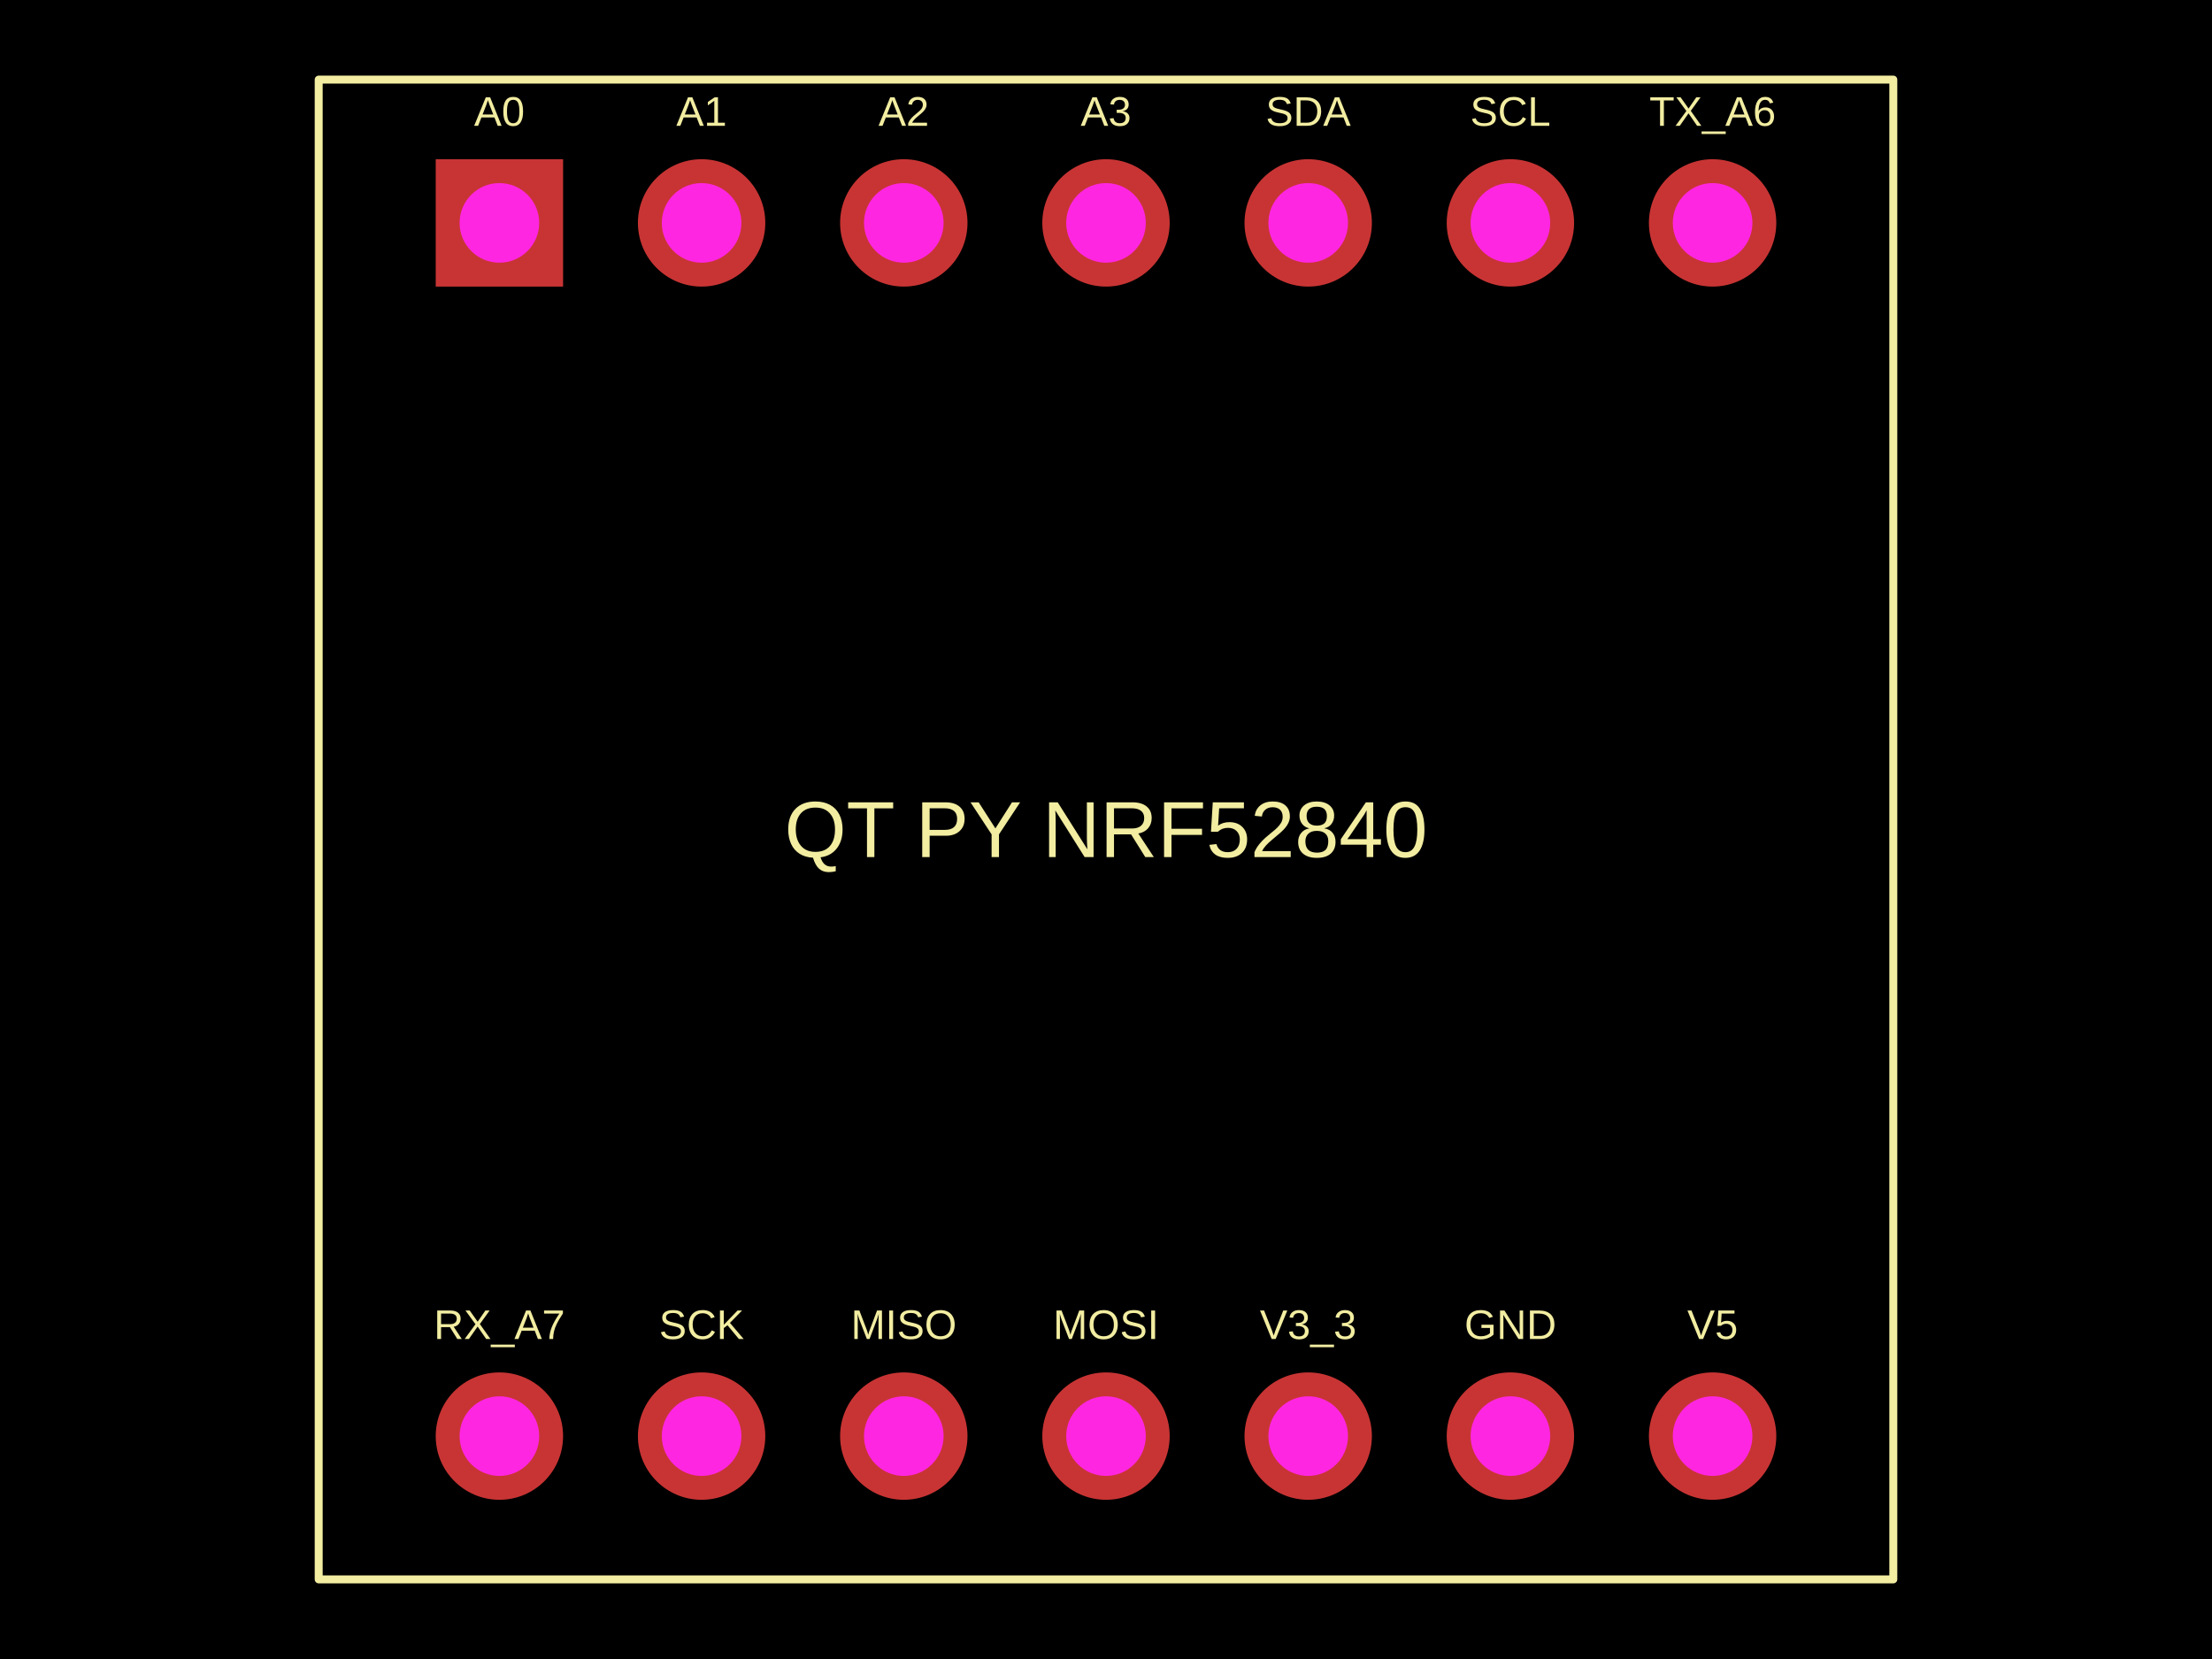
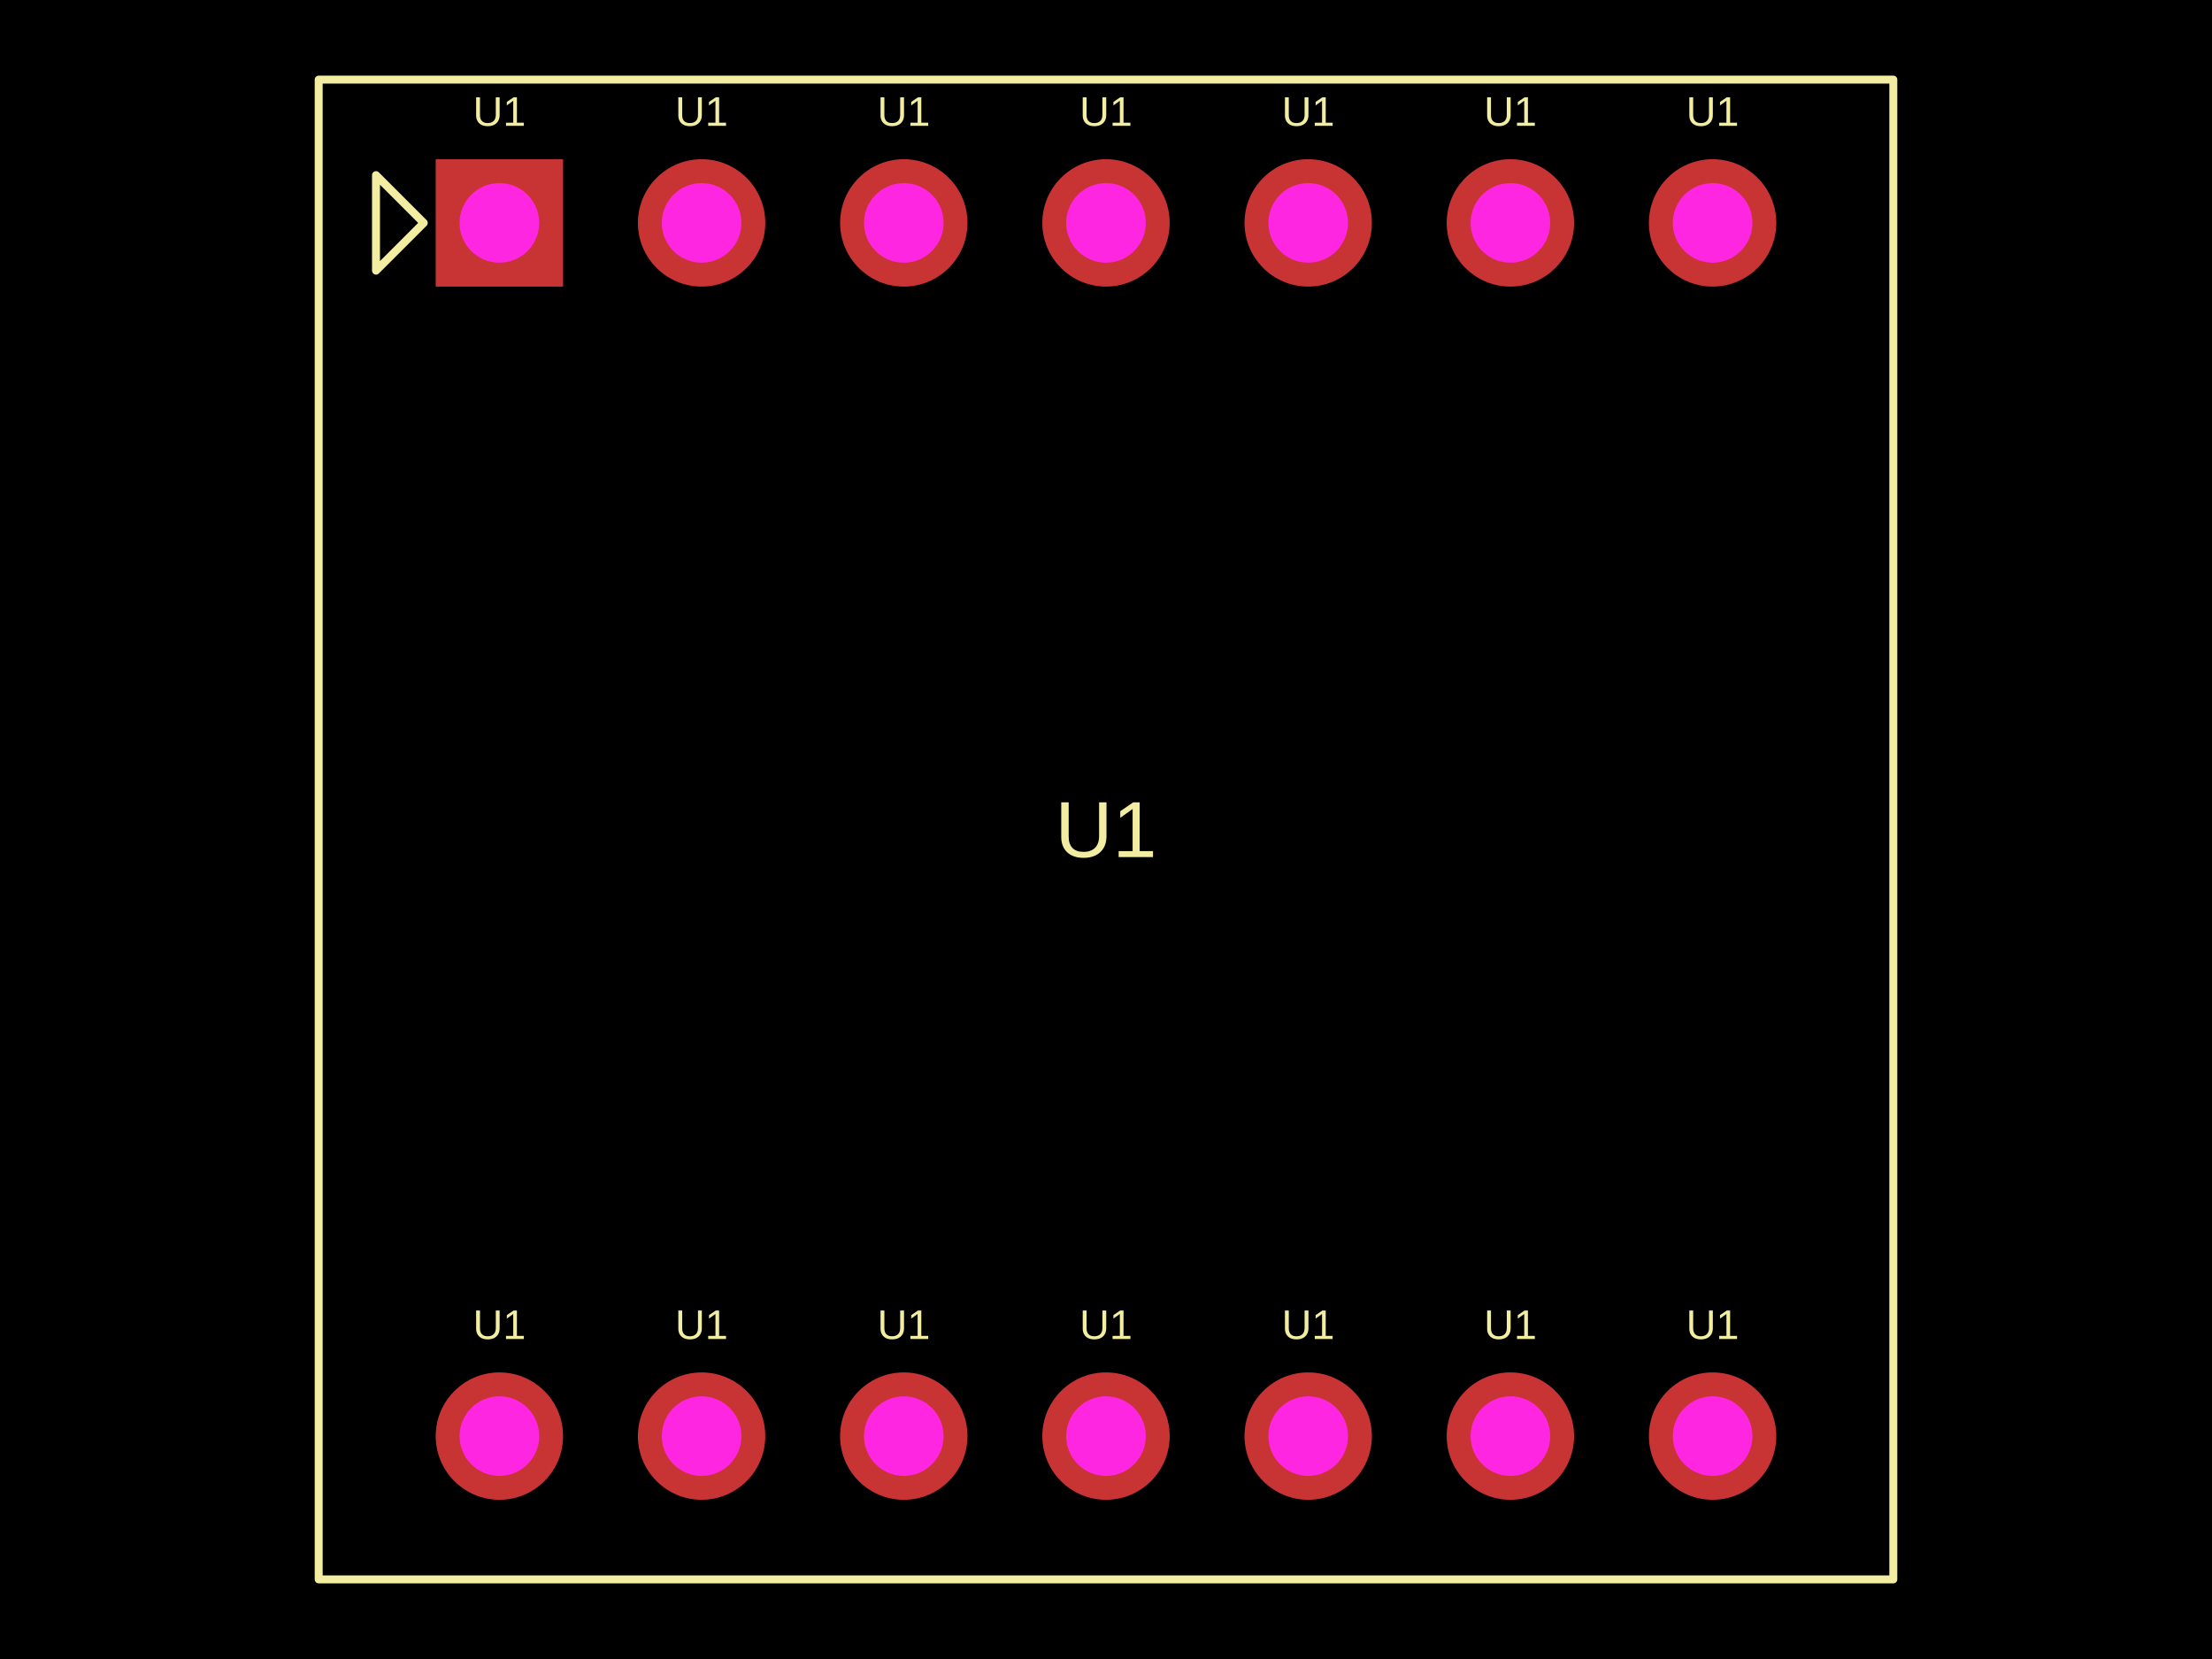
<svg xmlns="http://www.w3.org/2000/svg" width="800" height="600" data-software-used-string="@tscircuit/core@0.0.1580">
  <style />
  <rect class="boundary" x="0" y="0" fill="#000" width="800" height="600" data-type="pcb_background" data-pcb-layer="global" />
  <rect class="pcb-boundary" fill="none" stroke="#fff" stroke-width="0.3" x="115.259" y="28.791" width="569.482" height="542.418" data-type="pcb_boundary" data-pcb-layer="global" />
-   <text x="0" y="0" dx="0" dy="0" fill="#f2eda1" font-family="Arial, sans-serif" font-size="14.971" text-anchor="middle" dominant-baseline="central" transform="matrix(1,0,0,1,180.6142,40.3071)" class="pcb-silkscreen-text pcb-silkscreen-top" data-pcb-silkscreen-text-id="pcb_silkscreen_text_0" stroke="none" data-type="pcb_silkscreen_text" data-pcb-layer="top">A0</text>
-   <text x="0" y="0" dx="0" dy="0" fill="#f2eda1" font-family="Arial, sans-serif" font-size="14.971" text-anchor="middle" dominant-baseline="central" transform="matrix(1,0,0,1,253.7428,40.3071)" class="pcb-silkscreen-text pcb-silkscreen-top" data-pcb-silkscreen-text-id="pcb_silkscreen_text_1" stroke="none" data-type="pcb_silkscreen_text" data-pcb-layer="top">A1</text>
-   <text x="0" y="0" dx="0" dy="0" fill="#f2eda1" font-family="Arial, sans-serif" font-size="14.971" text-anchor="middle" dominant-baseline="central" transform="matrix(1,0,0,1,326.8714,40.3071)" class="pcb-silkscreen-text pcb-silkscreen-top" data-pcb-silkscreen-text-id="pcb_silkscreen_text_2" stroke="none" data-type="pcb_silkscreen_text" data-pcb-layer="top">A2</text>
-   <text x="0" y="0" dx="0" dy="0" fill="#f2eda1" font-family="Arial, sans-serif" font-size="14.971" text-anchor="middle" dominant-baseline="central" transform="matrix(1,0,0,1,400,40.3071)" class="pcb-silkscreen-text pcb-silkscreen-top" data-pcb-silkscreen-text-id="pcb_silkscreen_text_3" stroke="none" data-type="pcb_silkscreen_text" data-pcb-layer="top">A3</text>
-   <text x="0" y="0" dx="0" dy="0" fill="#f2eda1" font-family="Arial, sans-serif" font-size="14.971" text-anchor="middle" dominant-baseline="central" transform="matrix(1,0,0,1,473.1286,40.3071)" class="pcb-silkscreen-text pcb-silkscreen-top" data-pcb-silkscreen-text-id="pcb_silkscreen_text_4" stroke="none" data-type="pcb_silkscreen_text" data-pcb-layer="top">SDA</text>
-   <text x="0" y="0" dx="0" dy="0" fill="#f2eda1" font-family="Arial, sans-serif" font-size="14.971" text-anchor="middle" dominant-baseline="central" transform="matrix(1,0,0,1,546.2572,40.3071)" class="pcb-silkscreen-text pcb-silkscreen-top" data-pcb-silkscreen-text-id="pcb_silkscreen_text_5" stroke="none" data-type="pcb_silkscreen_text" data-pcb-layer="top">SCL</text>
-   <text x="0" y="0" dx="0" dy="0" fill="#f2eda1" font-family="Arial, sans-serif" font-size="14.971" text-anchor="middle" dominant-baseline="central" transform="matrix(1,0,0,1,619.3858,40.3071)" class="pcb-silkscreen-text pcb-silkscreen-top" data-pcb-silkscreen-text-id="pcb_silkscreen_text_6" stroke="none" data-type="pcb_silkscreen_text" data-pcb-layer="top">TX_A6</text>
-   <text x="0" y="0" dx="0" dy="0" fill="#f2eda1" font-family="Arial, sans-serif" font-size="14.971" text-anchor="middle" dominant-baseline="central" transform="matrix(1,0,0,1,180.6142,479.0787)" class="pcb-silkscreen-text pcb-silkscreen-top" data-pcb-silkscreen-text-id="pcb_silkscreen_text_7" stroke="none" data-type="pcb_silkscreen_text" data-pcb-layer="top">RX_A7</text>
-   <text x="0" y="0" dx="0" dy="0" fill="#f2eda1" font-family="Arial, sans-serif" font-size="14.971" text-anchor="middle" dominant-baseline="central" transform="matrix(1,0,0,1,253.7428,479.0787)" class="pcb-silkscreen-text pcb-silkscreen-top" data-pcb-silkscreen-text-id="pcb_silkscreen_text_8" stroke="none" data-type="pcb_silkscreen_text" data-pcb-layer="top">SCK</text>
-   <text x="0" y="0" dx="0" dy="0" fill="#f2eda1" font-family="Arial, sans-serif" font-size="14.971" text-anchor="middle" dominant-baseline="central" transform="matrix(1,0,0,1,326.8714,479.0787)" class="pcb-silkscreen-text pcb-silkscreen-top" data-pcb-silkscreen-text-id="pcb_silkscreen_text_9" stroke="none" data-type="pcb_silkscreen_text" data-pcb-layer="top">MISO</text>
-   <text x="0" y="0" dx="0" dy="0" fill="#f2eda1" font-family="Arial, sans-serif" font-size="14.971" text-anchor="middle" dominant-baseline="central" transform="matrix(1,0,0,1,400,479.0787)" class="pcb-silkscreen-text pcb-silkscreen-top" data-pcb-silkscreen-text-id="pcb_silkscreen_text_10" stroke="none" data-type="pcb_silkscreen_text" data-pcb-layer="top">MOSI</text>
-   <text x="0" y="0" dx="0" dy="0" fill="#f2eda1" font-family="Arial, sans-serif" font-size="14.971" text-anchor="middle" dominant-baseline="central" transform="matrix(1,0,0,1,473.1286,479.0787)" class="pcb-silkscreen-text pcb-silkscreen-top" data-pcb-silkscreen-text-id="pcb_silkscreen_text_11" stroke="none" data-type="pcb_silkscreen_text" data-pcb-layer="top">V3_3</text>
-   <text x="0" y="0" dx="0" dy="0" fill="#f2eda1" font-family="Arial, sans-serif" font-size="14.971" text-anchor="middle" dominant-baseline="central" transform="matrix(1,0,0,1,546.2572,479.0787)" class="pcb-silkscreen-text pcb-silkscreen-top" data-pcb-silkscreen-text-id="pcb_silkscreen_text_12" stroke="none" data-type="pcb_silkscreen_text" data-pcb-layer="top">GND</text>
-   <text x="0" y="0" dx="0" dy="0" fill="#f2eda1" font-family="Arial, sans-serif" font-size="14.971" text-anchor="middle" dominant-baseline="central" transform="matrix(1,0,0,1,619.3858,479.0787)" class="pcb-silkscreen-text pcb-silkscreen-top" data-pcb-silkscreen-text-id="pcb_silkscreen_text_13" stroke="none" data-type="pcb_silkscreen_text" data-pcb-layer="top">V5</text>
+   <text x="0" y="0" dx="0" dy="0" fill="#f2eda1" font-family="Arial, sans-serif" font-size="14.971" text-anchor="middle" dominant-baseline="central" transform="matrix(1,0,0,1,180.6142,40.3071)" class="pcb-silkscreen-text pcb-silkscreen-top" data-pcb-silkscreen-text-id="pcb_silkscreen_text_0" stroke="none" data-type="pcb_silkscreen_text" data-pcb-layer="top">U1</text>
+   <text x="0" y="0" dx="0" dy="0" fill="#f2eda1" font-family="Arial, sans-serif" font-size="14.971" text-anchor="middle" dominant-baseline="central" transform="matrix(1,0,0,1,253.7428,40.3071)" class="pcb-silkscreen-text pcb-silkscreen-top" data-pcb-silkscreen-text-id="pcb_silkscreen_text_1" stroke="none" data-type="pcb_silkscreen_text" data-pcb-layer="top">U1</text>
+   <text x="0" y="0" dx="0" dy="0" fill="#f2eda1" font-family="Arial, sans-serif" font-size="14.971" text-anchor="middle" dominant-baseline="central" transform="matrix(1,0,0,1,326.8714,40.3071)" class="pcb-silkscreen-text pcb-silkscreen-top" data-pcb-silkscreen-text-id="pcb_silkscreen_text_2" stroke="none" data-type="pcb_silkscreen_text" data-pcb-layer="top">U1</text>
+   <text x="0" y="0" dx="0" dy="0" fill="#f2eda1" font-family="Arial, sans-serif" font-size="14.971" text-anchor="middle" dominant-baseline="central" transform="matrix(1,0,0,1,400,40.3071)" class="pcb-silkscreen-text pcb-silkscreen-top" data-pcb-silkscreen-text-id="pcb_silkscreen_text_3" stroke="none" data-type="pcb_silkscreen_text" data-pcb-layer="top">U1</text>
+   <text x="0" y="0" dx="0" dy="0" fill="#f2eda1" font-family="Arial, sans-serif" font-size="14.971" text-anchor="middle" dominant-baseline="central" transform="matrix(1,0,0,1,473.1286,40.3071)" class="pcb-silkscreen-text pcb-silkscreen-top" data-pcb-silkscreen-text-id="pcb_silkscreen_text_4" stroke="none" data-type="pcb_silkscreen_text" data-pcb-layer="top">U1</text>
+   <text x="0" y="0" dx="0" dy="0" fill="#f2eda1" font-family="Arial, sans-serif" font-size="14.971" text-anchor="middle" dominant-baseline="central" transform="matrix(1,0,0,1,546.2572,40.3071)" class="pcb-silkscreen-text pcb-silkscreen-top" data-pcb-silkscreen-text-id="pcb_silkscreen_text_5" stroke="none" data-type="pcb_silkscreen_text" data-pcb-layer="top">U1</text>
+   <text x="0" y="0" dx="0" dy="0" fill="#f2eda1" font-family="Arial, sans-serif" font-size="14.971" text-anchor="middle" dominant-baseline="central" transform="matrix(1,0,0,1,619.3858,40.3071)" class="pcb-silkscreen-text pcb-silkscreen-top" data-pcb-silkscreen-text-id="pcb_silkscreen_text_6" stroke="none" data-type="pcb_silkscreen_text" data-pcb-layer="top">U1</text>
+   <text x="0" y="0" dx="0" dy="0" fill="#f2eda1" font-family="Arial, sans-serif" font-size="14.971" text-anchor="middle" dominant-baseline="central" transform="matrix(1,0,0,1,180.6142,479.0787)" class="pcb-silkscreen-text pcb-silkscreen-top" data-pcb-silkscreen-text-id="pcb_silkscreen_text_7" stroke="none" data-type="pcb_silkscreen_text" data-pcb-layer="top">U1</text>
+   <text x="0" y="0" dx="0" dy="0" fill="#f2eda1" font-family="Arial, sans-serif" font-size="14.971" text-anchor="middle" dominant-baseline="central" transform="matrix(1,0,0,1,253.7428,479.0787)" class="pcb-silkscreen-text pcb-silkscreen-top" data-pcb-silkscreen-text-id="pcb_silkscreen_text_8" stroke="none" data-type="pcb_silkscreen_text" data-pcb-layer="top">U1</text>
+   <text x="0" y="0" dx="0" dy="0" fill="#f2eda1" font-family="Arial, sans-serif" font-size="14.971" text-anchor="middle" dominant-baseline="central" transform="matrix(1,0,0,1,326.8714,479.0787)" class="pcb-silkscreen-text pcb-silkscreen-top" data-pcb-silkscreen-text-id="pcb_silkscreen_text_9" stroke="none" data-type="pcb_silkscreen_text" data-pcb-layer="top">U1</text>
+   <text x="0" y="0" dx="0" dy="0" fill="#f2eda1" font-family="Arial, sans-serif" font-size="14.971" text-anchor="middle" dominant-baseline="central" transform="matrix(1,0,0,1,400,479.0787)" class="pcb-silkscreen-text pcb-silkscreen-top" data-pcb-silkscreen-text-id="pcb_silkscreen_text_10" stroke="none" data-type="pcb_silkscreen_text" data-pcb-layer="top">U1</text>
+   <text x="0" y="0" dx="0" dy="0" fill="#f2eda1" font-family="Arial, sans-serif" font-size="14.971" text-anchor="middle" dominant-baseline="central" transform="matrix(1,0,0,1,473.1286,479.0787)" class="pcb-silkscreen-text pcb-silkscreen-top" data-pcb-silkscreen-text-id="pcb_silkscreen_text_11" stroke="none" data-type="pcb_silkscreen_text" data-pcb-layer="top">U1</text>
+   <text x="0" y="0" dx="0" dy="0" fill="#f2eda1" font-family="Arial, sans-serif" font-size="14.971" text-anchor="middle" dominant-baseline="central" transform="matrix(1,0,0,1,546.2572,479.0787)" class="pcb-silkscreen-text pcb-silkscreen-top" data-pcb-silkscreen-text-id="pcb_silkscreen_text_12" stroke="none" data-type="pcb_silkscreen_text" data-pcb-layer="top">U1</text>
+   <text x="0" y="0" dx="0" dy="0" fill="#f2eda1" font-family="Arial, sans-serif" font-size="14.971" text-anchor="middle" dominant-baseline="central" transform="matrix(1,0,0,1,619.3858,479.0787)" class="pcb-silkscreen-text pcb-silkscreen-top" data-pcb-silkscreen-text-id="pcb_silkscreen_text_13" stroke="none" data-type="pcb_silkscreen_text" data-pcb-layer="top">U1</text>
  <path class="pcb-silkscreen pcb-silkscreen-top" d="M 115.259 571.209 L 684.741 571.209 L 684.741 28.791 L 115.259 28.791 L 115.259 571.209 Z" fill="none" stroke="#f2eda1" stroke-width="2.879" stroke-linecap="round" stroke-linejoin="round" data-pcb-component-id="pcb_component_0" data-pcb-silkscreen-path-id="pcb_silkscreen_path_0" data-type="pcb_silkscreen_path" data-pcb-layer="top" />
-   <text x="0" y="0" dx="0" dy="0" fill="#f2eda1" font-family="Arial, sans-serif" font-size="28.791" text-anchor="middle" dominant-baseline="central" transform="matrix(1,0,0,1,400,300)" class="pcb-silkscreen-text pcb-silkscreen-top" data-pcb-silkscreen-text-id="pcb_silkscreen_text_14" stroke="none" data-type="pcb_silkscreen_text" data-pcb-layer="top">QT PY NRF52840</text>
+   <path class="pcb-silkscreen pcb-silkscreen-top" d="M 153.263 80.614 L 135.988 97.889 L 135.988 63.34 L 153.263 80.614 Z" fill="none" stroke="#f2eda1" stroke-width="2.879" stroke-linecap="round" stroke-linejoin="round" data-pcb-component-id="pcb_component_0" data-pcb-silkscreen-path-id="pcb_silkscreen_path_1" data-type="pcb_silkscreen_path" data-pcb-layer="top" />
+   <text x="0" y="0" dx="0" dy="0" fill="#f2eda1" font-family="Arial, sans-serif" font-size="28.791" text-anchor="middle" dominant-baseline="central" transform="matrix(1,0,0,1,400,300)" class="pcb-silkscreen-text pcb-silkscreen-top" data-pcb-silkscreen-text-id="pcb_silkscreen_text_14" stroke="none" data-type="pcb_silkscreen_text" data-pcb-layer="top">U1</text>
  <g data-type="pcb_plated_hole" data-pcb-layer="through" data-pad-name="U1.A0">
    <rect class="pcb-hole-outer-pad" fill="rgb(200, 52, 52)" x="157.582" y="57.582" width="46.065" height="46.065" data-type="pcb_plated_hole" data-pcb-layer="top" />
    <circle class="pcb-hole-inner" fill="#FF26E2" cx="180.614" cy="80.614" r="14.395" data-type="pcb_plated_hole_drill" data-pcb-layer="drill" />
  </g>
  <g data-type="pcb_plated_hole" data-pcb-layer="through" data-pad-name="U1.A1">
    <circle class="pcb-hole-outer" fill="rgb(200, 52, 52)" cx="253.743" cy="80.614" r="23.033" data-type="pcb_plated_hole" data-pcb-layer="top" />
    <circle class="pcb-hole-inner" fill="#FF26E2" cx="253.743" cy="80.614" r="14.395" data-type="pcb_plated_hole_drill" data-pcb-layer="drill" />
  </g>
  <g data-type="pcb_plated_hole" data-pcb-layer="through" data-pad-name="U1.A2">
    <circle class="pcb-hole-outer" fill="rgb(200, 52, 52)" cx="326.871" cy="80.614" r="23.033" data-type="pcb_plated_hole" data-pcb-layer="top" />
    <circle class="pcb-hole-inner" fill="#FF26E2" cx="326.871" cy="80.614" r="14.395" data-type="pcb_plated_hole_drill" data-pcb-layer="drill" />
  </g>
  <g data-type="pcb_plated_hole" data-pcb-layer="through" data-pad-name="U1.A3">
    <circle class="pcb-hole-outer" fill="rgb(200, 52, 52)" cx="400" cy="80.614" r="23.033" data-type="pcb_plated_hole" data-pcb-layer="top" />
    <circle class="pcb-hole-inner" fill="#FF26E2" cx="400" cy="80.614" r="14.395" data-type="pcb_plated_hole_drill" data-pcb-layer="drill" />
  </g>
  <g data-type="pcb_plated_hole" data-pcb-layer="through" data-pad-name="U1.SDA">
    <circle class="pcb-hole-outer" fill="rgb(200, 52, 52)" cx="473.129" cy="80.614" r="23.033" data-type="pcb_plated_hole" data-pcb-layer="top" />
    <circle class="pcb-hole-inner" fill="#FF26E2" cx="473.129" cy="80.614" r="14.395" data-type="pcb_plated_hole_drill" data-pcb-layer="drill" />
  </g>
  <g data-type="pcb_plated_hole" data-pcb-layer="through" data-pad-name="U1.SCL">
    <circle class="pcb-hole-outer" fill="rgb(200, 52, 52)" cx="546.257" cy="80.614" r="23.033" data-type="pcb_plated_hole" data-pcb-layer="top" />
    <circle class="pcb-hole-inner" fill="#FF26E2" cx="546.257" cy="80.614" r="14.395" data-type="pcb_plated_hole_drill" data-pcb-layer="drill" />
  </g>
  <g data-type="pcb_plated_hole" data-pcb-layer="through" data-pad-name="U1.TX_A6">
    <circle class="pcb-hole-outer" fill="rgb(200, 52, 52)" cx="619.386" cy="80.614" r="23.033" data-type="pcb_plated_hole" data-pcb-layer="top" />
    <circle class="pcb-hole-inner" fill="#FF26E2" cx="619.386" cy="80.614" r="14.395" data-type="pcb_plated_hole_drill" data-pcb-layer="drill" />
  </g>
  <g data-type="pcb_plated_hole" data-pcb-layer="through" data-pad-name="U1.RX_A7">
    <circle class="pcb-hole-outer" fill="rgb(200, 52, 52)" cx="180.614" cy="519.386" r="23.033" data-type="pcb_plated_hole" data-pcb-layer="top" />
    <circle class="pcb-hole-inner" fill="#FF26E2" cx="180.614" cy="519.386" r="14.395" data-type="pcb_plated_hole_drill" data-pcb-layer="drill" />
  </g>
  <g data-type="pcb_plated_hole" data-pcb-layer="through" data-pad-name="U1.SCK">
    <circle class="pcb-hole-outer" fill="rgb(200, 52, 52)" cx="253.743" cy="519.386" r="23.033" data-type="pcb_plated_hole" data-pcb-layer="top" />
    <circle class="pcb-hole-inner" fill="#FF26E2" cx="253.743" cy="519.386" r="14.395" data-type="pcb_plated_hole_drill" data-pcb-layer="drill" />
  </g>
  <g data-type="pcb_plated_hole" data-pcb-layer="through" data-pad-name="U1.MISO">
    <circle class="pcb-hole-outer" fill="rgb(200, 52, 52)" cx="326.871" cy="519.386" r="23.033" data-type="pcb_plated_hole" data-pcb-layer="top" />
    <circle class="pcb-hole-inner" fill="#FF26E2" cx="326.871" cy="519.386" r="14.395" data-type="pcb_plated_hole_drill" data-pcb-layer="drill" />
  </g>
  <g data-type="pcb_plated_hole" data-pcb-layer="through" data-pad-name="U1.MOSI">
    <circle class="pcb-hole-outer" fill="rgb(200, 52, 52)" cx="400" cy="519.386" r="23.033" data-type="pcb_plated_hole" data-pcb-layer="top" />
    <circle class="pcb-hole-inner" fill="#FF26E2" cx="400" cy="519.386" r="14.395" data-type="pcb_plated_hole_drill" data-pcb-layer="drill" />
  </g>
  <g data-type="pcb_plated_hole" data-pcb-layer="through" data-pad-name="U1.V3_3">
    <circle class="pcb-hole-outer" fill="rgb(200, 52, 52)" cx="473.129" cy="519.386" r="23.033" data-type="pcb_plated_hole" data-pcb-layer="top" />
    <circle class="pcb-hole-inner" fill="#FF26E2" cx="473.129" cy="519.386" r="14.395" data-type="pcb_plated_hole_drill" data-pcb-layer="drill" />
  </g>
  <g data-type="pcb_plated_hole" data-pcb-layer="through" data-pad-name="U1.GND">
    <circle class="pcb-hole-outer" fill="rgb(200, 52, 52)" cx="546.257" cy="519.386" r="23.033" data-type="pcb_plated_hole" data-pcb-layer="top" />
    <circle class="pcb-hole-inner" fill="#FF26E2" cx="546.257" cy="519.386" r="14.395" data-type="pcb_plated_hole_drill" data-pcb-layer="drill" />
  </g>
  <g data-type="pcb_plated_hole" data-pcb-layer="through" data-pad-name="U1.V5">
    <circle class="pcb-hole-outer" fill="rgb(200, 52, 52)" cx="619.386" cy="519.386" r="23.033" data-type="pcb_plated_hole" data-pcb-layer="top" />
    <circle class="pcb-hole-inner" fill="#FF26E2" cx="619.386" cy="519.386" r="14.395" data-type="pcb_plated_hole_drill" data-pcb-layer="drill" />
  </g>
</svg>
